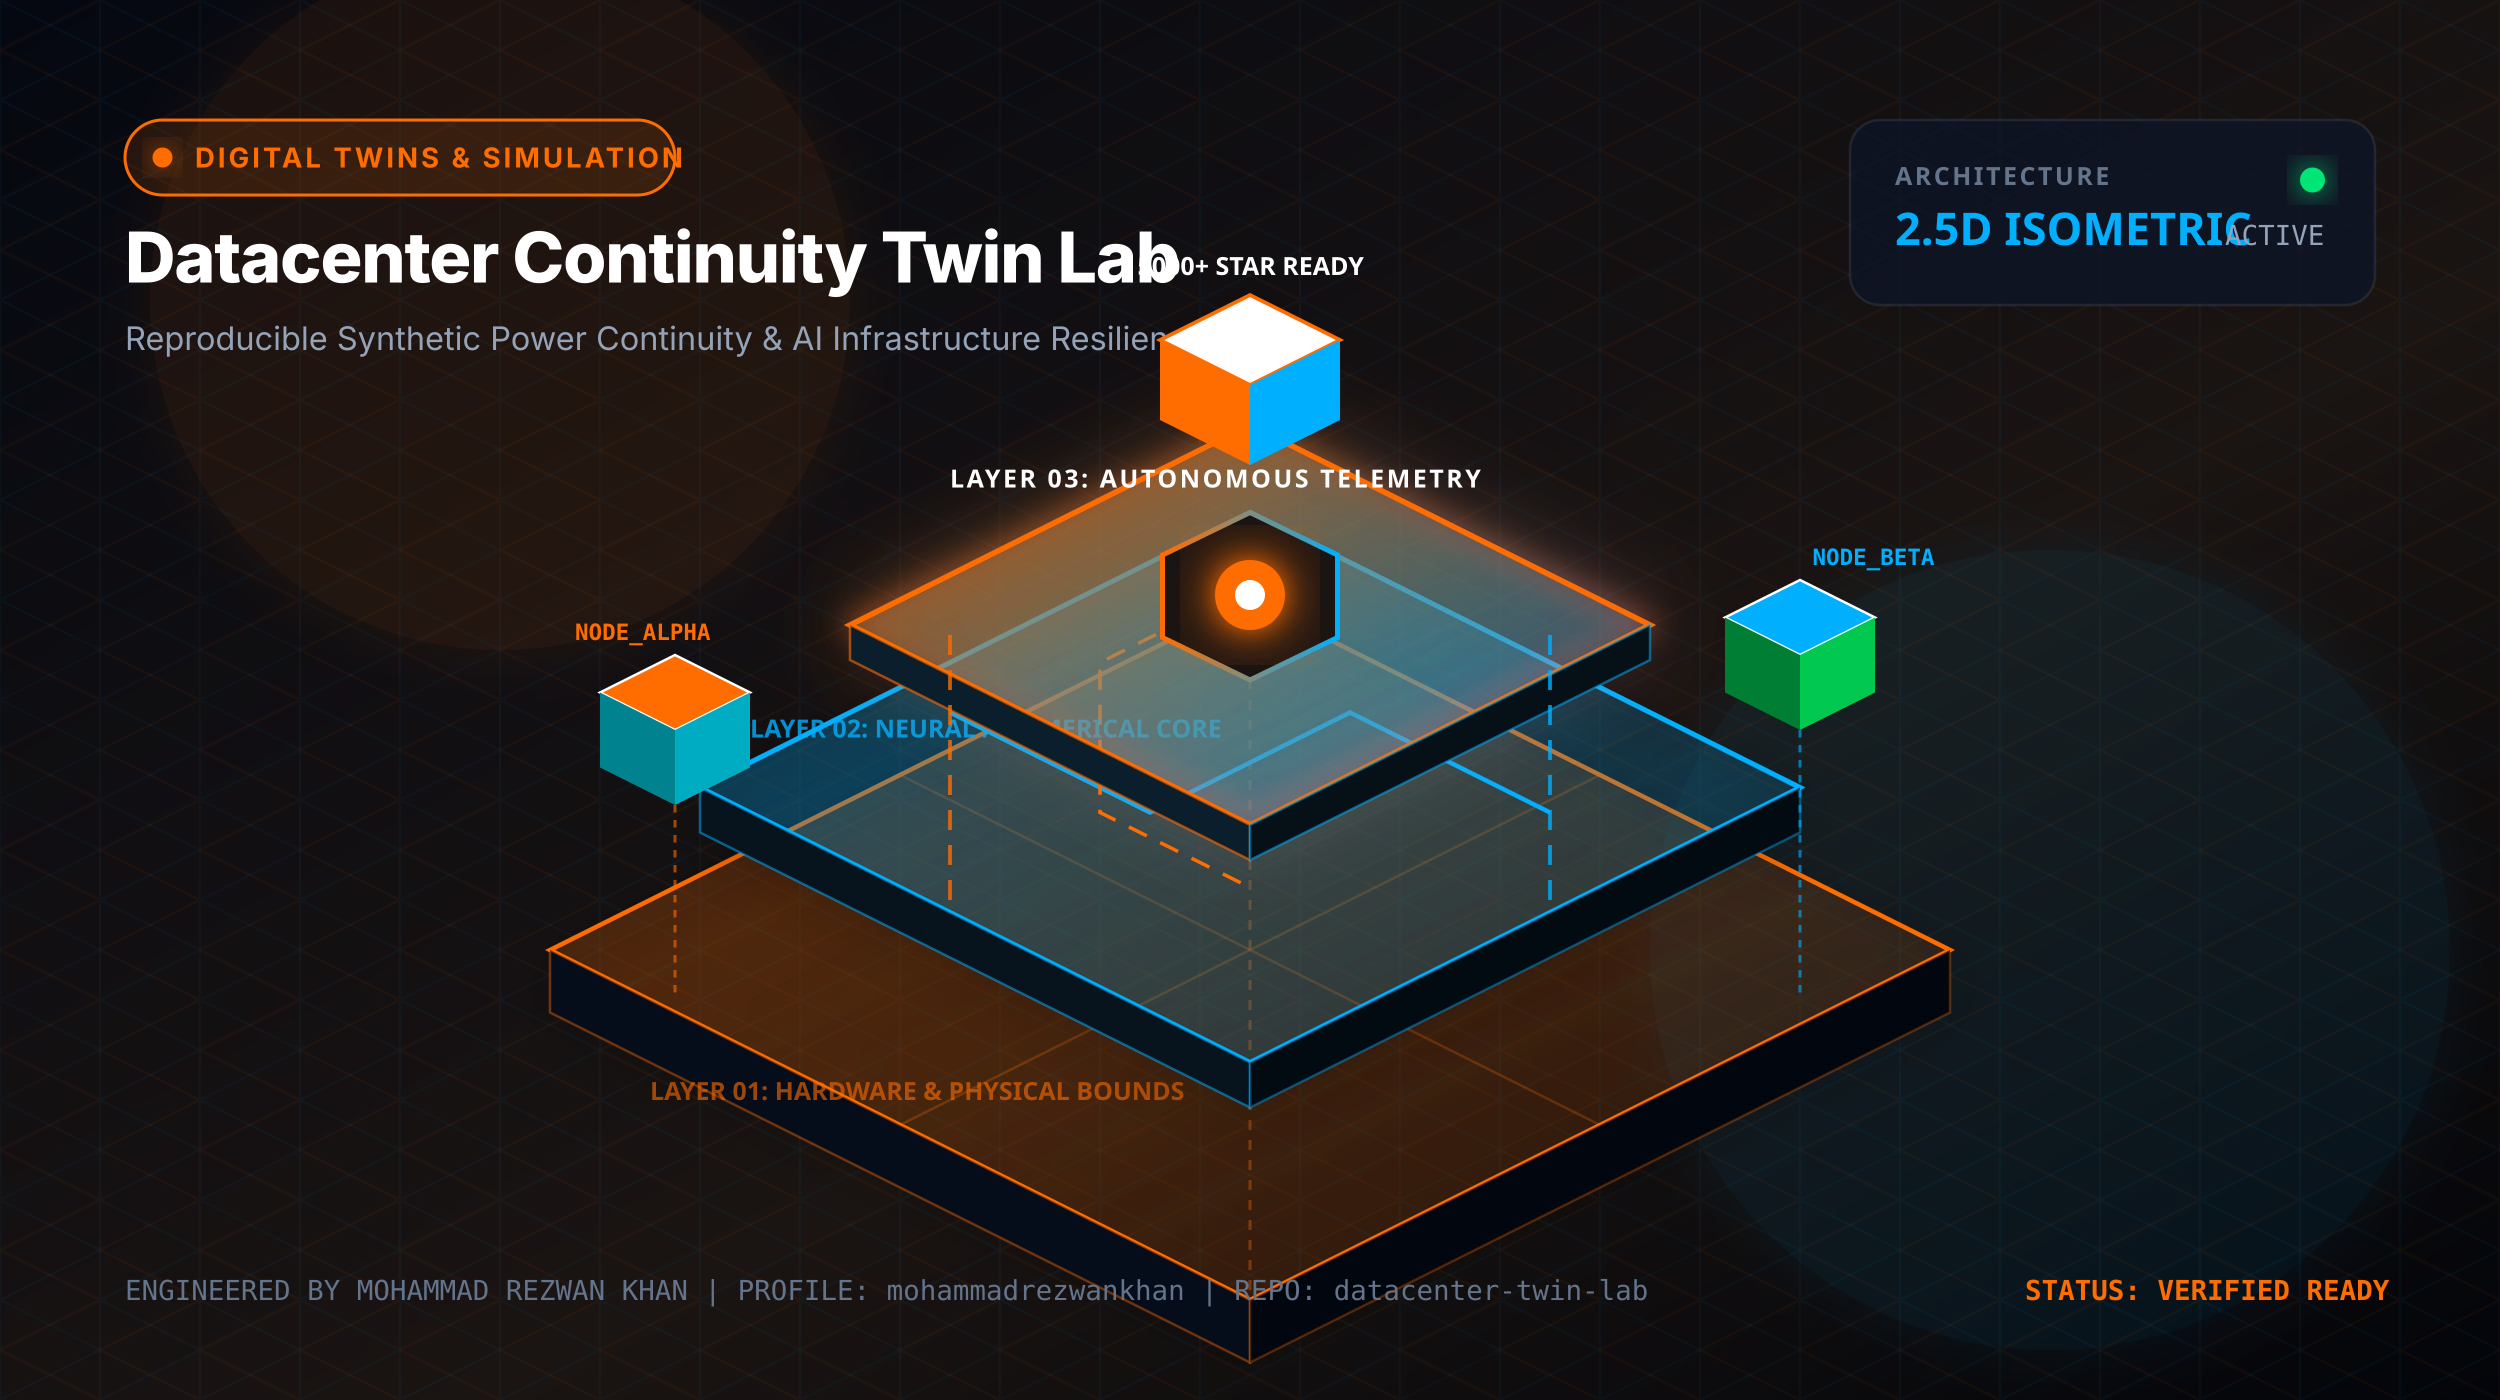
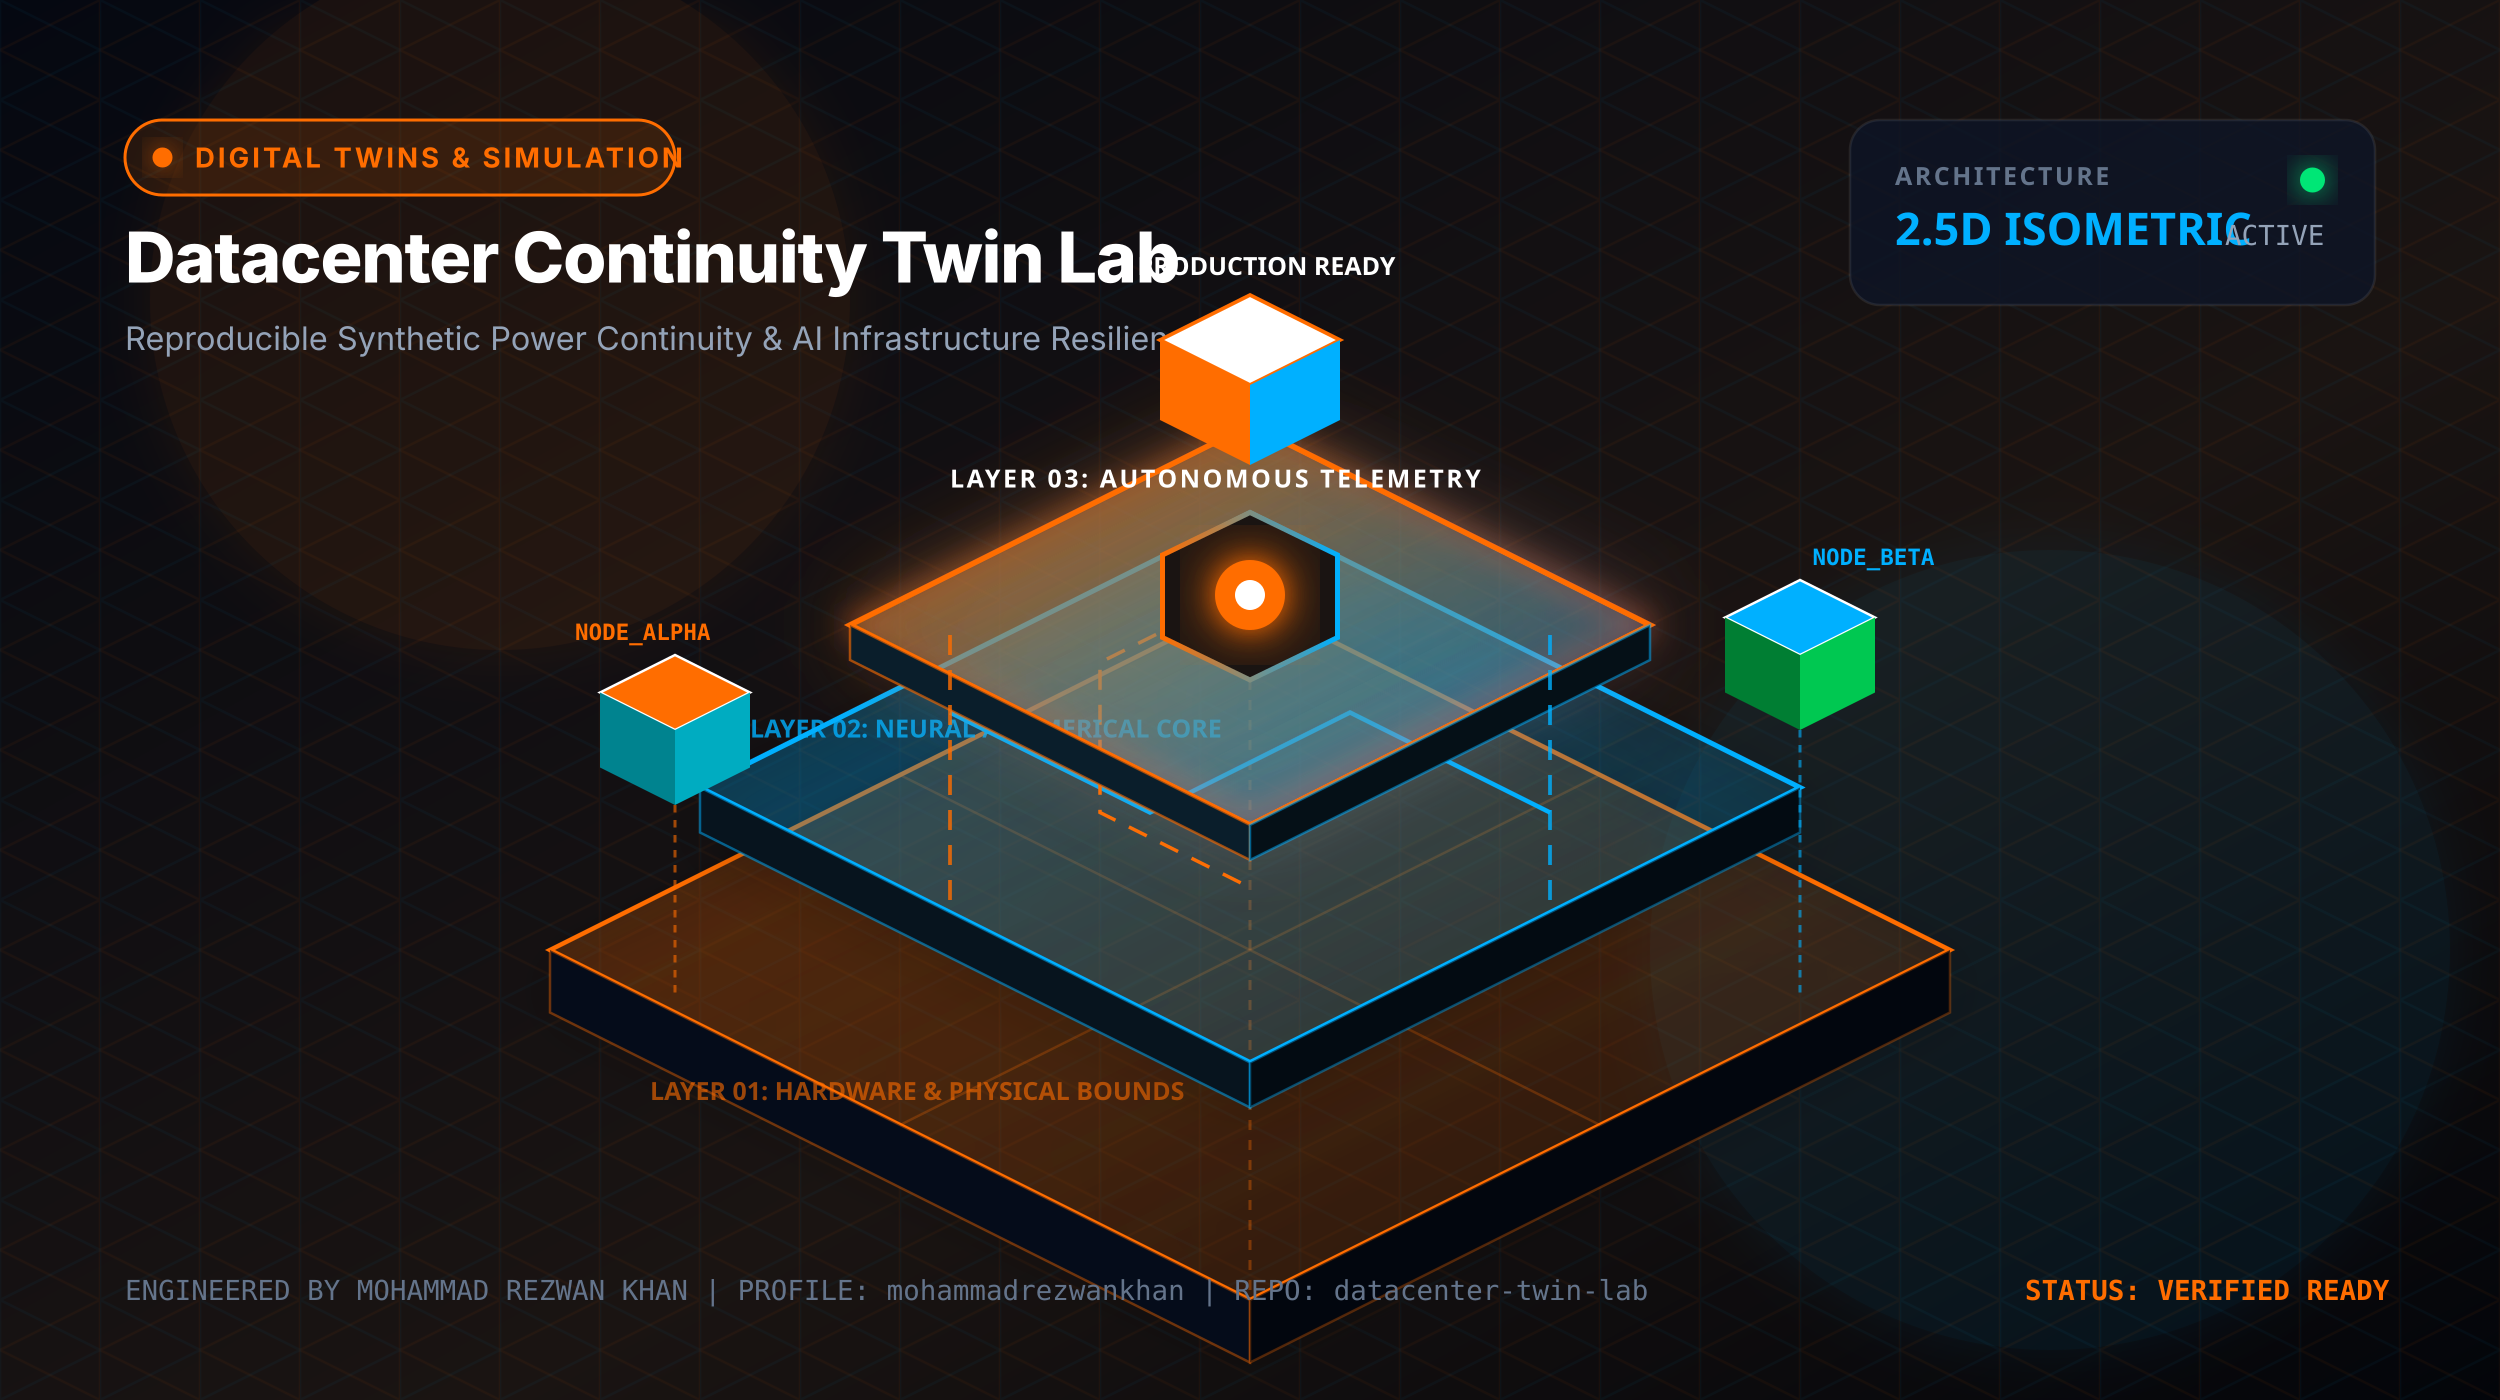
<svg xmlns="http://www.w3.org/2000/svg" viewBox="0 0 1000 560" width="100%" height="100%">
  <defs>
    <linearGradient id="bgGrad" x1="0%" y1="0%" x2="100%" y2="100%">
      <stop offset="0%" stop-color="#050811" />
      <stop offset="60%" stop-color="#1A1412" />
      <stop offset="100%" stop-color="#03050a" />
    </linearGradient>
    <linearGradient id="primaryGrad" x1="0%" y1="0%" x2="100%" y2="0%">
      <stop offset="0%" stop-color="#FF6D00" />
      <stop offset="100%" stop-color="#00B0FF" />
    </linearGradient>
    <linearGradient id="tier1Grad" x1="0%" y1="0%" x2="100%" y2="100%">
      <stop offset="0%" stop-color="#FF6D00" stop-opacity="0.25" />
      <stop offset="100%" stop-color="#FF6D00" stop-opacity="0.05" />
    </linearGradient>
    <linearGradient id="tier2Grad" x1="0%" y1="0%" x2="100%" y2="100%">
      <stop offset="0%" stop-color="#00B0FF" stop-opacity="0.30" />
      <stop offset="100%" stop-color="#00B0FF" stop-opacity="0.08" />
    </linearGradient>
    <linearGradient id="tier3Grad" x1="0%" y1="0%" x2="100%" y2="100%">
      <stop offset="0%" stop-color="#FF6D00" stop-opacity="0.45" />
      <stop offset="100%" stop-color="#00B0FF" stop-opacity="0.15" />
    </linearGradient>
    <filter id="ambientGlow" x="-30%" y="-30%" width="160%" height="160%">
      <feGaussianBlur stdDeviation="12" result="blur" />
      <feComposite in="SourceGraphic" in2="blur" operator="over" />
    </filter>
    <filter id="intenseGlow" x="-50%" y="-50%" width="200%" height="200%">
      <feGaussianBlur stdDeviation="6" result="blur1" />
      <feGaussianBlur stdDeviation="18" result="blur2" />
      <feMerge>
        <feMergeNode in="blur2" />
        <feMergeNode in="blur1" />
        <feMergeNode in="SourceGraphic" />
      </feMerge>
    </filter>
    <filter id="dropShadow" x="-20%" y="-20%" width="140%" height="140%">
      <feDropShadow dx="0" dy="16" stdDeviation="14" flood-color="#000000" flood-opacity="0.75" />
    </filter>
    <pattern id="isoGrid" width="40" height="40" patternUnits="userSpaceOnUse">
      <path d="M 40 0 L 0 20 L 40 40 Z" fill="none" stroke="#FF6D00" stroke-opacity="0.05" stroke-width="1" />
      <path d="M 0 0 L 40 20 L 0 40 Z" fill="none" stroke="#00B0FF" stroke-opacity="0.04" stroke-width="1" />
    </pattern>
  </defs>
  <style>
    @keyframes float1 {
      0%, 100% { transform: translateY(0px) rotate(0deg); }
      50% { transform: translateY(-12px) rotate(0.5deg); }
    }
    @keyframes float2 {
      0%, 100% { transform: translateY(0px); }
      50% { transform: translateY(-16px); }
    }
    @keyframes pulseGlow {
      0%, 100% { opacity: 0.45; filter: drop-shadow(0 0 4px #FF6D00); }
      50% { opacity: 0.95; filter: drop-shadow(0 0 16px #FF6D00); }
    }
    @keyframes streamFlow {
      0% { stroke-dashoffset: 120; }
      100% { stroke-dashoffset: 0; }
    }
    .floating-tier { animation: float1 7s ease-in-out infinite; }
    .floating-node { animation: float2 5s ease-in-out infinite; }
    .pulsing-circuit { animation: pulseGlow 3.5s ease-in-out infinite; }
    .data-stream { stroke-dasharray: 8 6; animation: streamFlow 2.5s linear infinite; }
  </style>
  <rect width="1000" height="560" fill="url(#bgGrad)" />
  <rect width="1000" height="560" fill="url(#isoGrid)" />
  <circle cx="200" cy="120" r="140" fill="#FF6D00" opacity="0.08" filter="url(#ambientGlow)" />
  <circle cx="820" cy="380" r="160" fill="#00B0FF" opacity="0.07" filter="url(#ambientGlow)" />
  <g transform="translate(50, 48)">
    <rect x="0" y="0" width="220" height="30" rx="15" fill="#FF6D00" fill-opacity="0.12" stroke="#FF6D00" stroke-width="1.2" />
    <circle cx="15" cy="15" r="4" fill="#FF6D00" filter="url(#intenseGlow)" />
    <text x="28" y="19" fill="#FF6D00" font-family="system-ui, -apple-system, sans-serif" font-size="11" font-weight="700" letter-spacing="1.2">DIGITAL TWINS &amp; SIMULATION</text>
    <text x="0" y="65" fill="#FFFFFF" font-family="system-ui, -apple-system, sans-serif" font-size="28" font-weight="800" letter-spacing="-0.5">Datacenter Continuity Twin Lab</text>
    <text x="0" y="92" fill="#94A3B8" font-family="system-ui, -apple-system, sans-serif" font-size="13" font-weight="400">Reproducible Synthetic Power Continuity &amp; AI Infrastructure Resilience</text>
  </g>
  <g transform="translate(740, 48)">
    <rect x="0" y="0" width="210" height="74" rx="12" fill="#0D1527" fill-opacity="0.75" stroke="rgba(255,255,255,0.08)" stroke-width="1" />
    <text x="18" y="26" fill="#64748B" font-family="system-ui, sans-serif" font-size="10" font-weight="600" letter-spacing="1">ARCHITECTURE</text>
    <text x="18" y="50" fill="#00B0FF" font-family="system-ui, sans-serif" font-size="18" font-weight="700">2.5D ISOMETRIC</text>
    <circle cx="185" cy="24" r="5" fill="#00E676" filter="url(#intenseGlow)" />
    <text x="150" y="50" fill="#94A3B8" font-family="monospace" font-size="11">ACTIVE</text>
  </g>
  <g transform="translate(500, 340)">
    <g class="floating-tier" style="animation-delay: 0s;">
      <polygon points="0,-100 280,40 0,180 -280,40" fill="url(#tier1Grad)" stroke="#FF6D00" stroke-width="1.8" filter="url(#dropShadow)" />
      <polygon points="-280,40 0,180 0,205 -280,65" fill="#050C1A" stroke="#FF6D00" stroke-opacity="0.4" stroke-width="1" />
      <polygon points="0,180 280,40 280,65 0,205" fill="#02060E" stroke="#FF6D00" stroke-opacity="0.3" stroke-width="1" />
      <line x1="-140" y1="-30" x2="140" y2="110" stroke="#FF6D00" stroke-opacity="0.25" stroke-width="1" />
      <line x1="140" y1="-30" x2="-140" y2="110" stroke="#FF6D00" stroke-opacity="0.25" stroke-width="1" />
      <line x1="0" y1="-100" x2="0" y2="180" stroke="#FF6D00" stroke-opacity="0.35" stroke-width="1.2" stroke-dasharray="4 4" />
      <text x="-240" y="100" fill="#FF6D00" opacity="0.6" font-family="system-ui, sans-serif" font-size="10" font-weight="700">LAYER 01: HARDWARE &amp; PHYSICAL BOUNDS</text>
    </g>
    <g class="floating-tier" style="animation-delay: -1.8s; transform: translateY(-55px);">
      <polygon points="0,-80 220,30 0,140 -220,30" fill="url(#tier2Grad)" stroke="#00B0FF" stroke-width="2" filter="url(#dropShadow)" />
      <polygon points="-220,30 0,140 0,158 -220,48" fill="#07141E" stroke="#00B0FF" stroke-opacity="0.5" stroke-width="1" />
      <polygon points="0,140 220,30 220,48 0,158" fill="#030B12" stroke="#00B0FF" stroke-opacity="0.4" stroke-width="1" />
      <polyline points="-120,0 -40,40 40,0 120,40" fill="none" stroke="#00B0FF" stroke-width="1.8" class="pulsing-circuit" />
      <polyline points="0,-50 -60,-20 -60,40 0,70" fill="none" stroke="#FF6D00" stroke-width="1.4" class="data-stream" />
      <text x="-200" y="10" fill="#00B0FF" opacity="0.8" font-family="system-ui, sans-serif" font-size="10" font-weight="700">LAYER 02: NEURAL / NUMERICAL CORE</text>
    </g>
    <g class="floating-tier" style="animation-delay: -3.6s; transform: translateY(-110px);">
      <polygon points="0,-60 160,20 0,100 -160,20" fill="url(#tier3Grad)" stroke="#FF6D00" stroke-width="2.2" filter="url(#intenseGlow)" />
      <polygon points="-160,20 0,100 0,114 -160,34" fill="#0A1E2B" stroke="#FF6D00" stroke-opacity="0.6" stroke-width="1" />
      <polygon points="0,100 160,20 160,34 0,114" fill="#051017" stroke="#00B0FF" stroke-opacity="0.5" stroke-width="1" />
      <polygon points="0,-25 35,-8 35,25 0,42 -35,25 -35,-8" fill="#1A1412" stroke="url(#primaryGrad)" stroke-width="2" />
      <circle cx="0" cy="8" r="14" fill="#FF6D00" filter="url(#intenseGlow)" class="pulsing-circuit" />
      <circle cx="0" cy="8" r="6" fill="#FFFFFF" />
      <text x="-120" y="-35" fill="#FFFFFF" font-family="system-ui, sans-serif" font-size="10" font-weight="800" letter-spacing="1">LAYER 03: AUTONOMOUS TELEMETRY</text>
    </g>
    <g class="floating-node" style="animation-delay: -0.5s; transform: translate(-230px, -60px);">
      <polygon points="0,-18 30,-3 0,12 -30,-3" fill="#FF6D00" stroke="#FFFFFF" stroke-width="1" />
      <polygon points="-30,-3 0,12 0,42 -30,27" fill="#00838F" />
      <polygon points="0,12 30,-3 30,27 0,42" fill="#00ACC1" />
      <line x1="0" y1="42" x2="0" y2="120" stroke="#FF6D00" stroke-width="1.2" stroke-dasharray="3 3" opacity="0.6" />
      <text x="-40" y="-24" fill="#FF6D00" font-family="monospace" font-size="9" font-weight="700">NODE_ALPHA</text>
    </g>
    <g class="floating-node" style="animation-delay: -2.3s; transform: translate(220px, -90px);">
      <polygon points="0,-18 30,-3 0,12 -30,-3" fill="#00B0FF" stroke="#FFFFFF" stroke-width="1" />
      <polygon points="-30,-3 0,12 0,42 -30,27" fill="#007E33" />
      <polygon points="0,12 30,-3 30,27 0,42" fill="#00C851" />
      <line x1="0" y1="42" x2="0" y2="150" stroke="#00B0FF" stroke-width="1.2" stroke-dasharray="3 3" opacity="0.6" />
      <text x="5" y="-24" fill="#00B0FF" font-family="monospace" font-size="9" font-weight="700">NODE_BETA</text>
    </g>
    <g class="floating-node" style="animation-delay: -3.8s; transform: translate(0px, -200px);">
      <polygon points="0,-22 36,-4 0,14 -36,-4" fill="#FFFFFF" stroke="#FF6D00" stroke-width="1.5" />
      <polygon points="-36,-4 0,14 0,46 -36,28" fill="#FF6D00" />
      <polygon points="0,14 36,-4 36,28 0,46" fill="#00B0FF" />
      <line x1="0" y1="46" x2="0" y2="90" stroke="url(#primaryGrad)" stroke-width="2" class="pulsing-circuit" />
-       <text x="-45" y="-30" fill="#FFFFFF" font-family="system-ui, sans-serif" font-size="10" font-weight="800">5000+ STAR READY</text>
+       <text x="-45" y="-30" fill="#FFFFFF" font-family="system-ui, sans-serif" font-size="10" font-weight="800">PRODUCTION READY</text>
    </g>
    <line x1="-120" y1="20" x2="-120" y2="-90" stroke="#FF6D00" stroke-width="1.5" class="data-stream" opacity="0.8" />
    <line x1="120" y1="20" x2="120" y2="-90" stroke="#00B0FF" stroke-width="1.5" class="data-stream" opacity="0.8" />
  </g>
  <g transform="translate(50, 520)">
    <text x="0" y="0" fill="#64748B" font-family="monospace" font-size="11">ENGINEERED BY MOHAMMAD REZWAN KHAN | PROFILE: mohammadrezwankhan | REPO: datacenter-twin-lab</text>
    <text x="760" y="0" fill="#FF6D00" font-family="monospace" font-size="11" font-weight="700">STATUS: VERIFIED READY</text>
  </g>
</svg>
